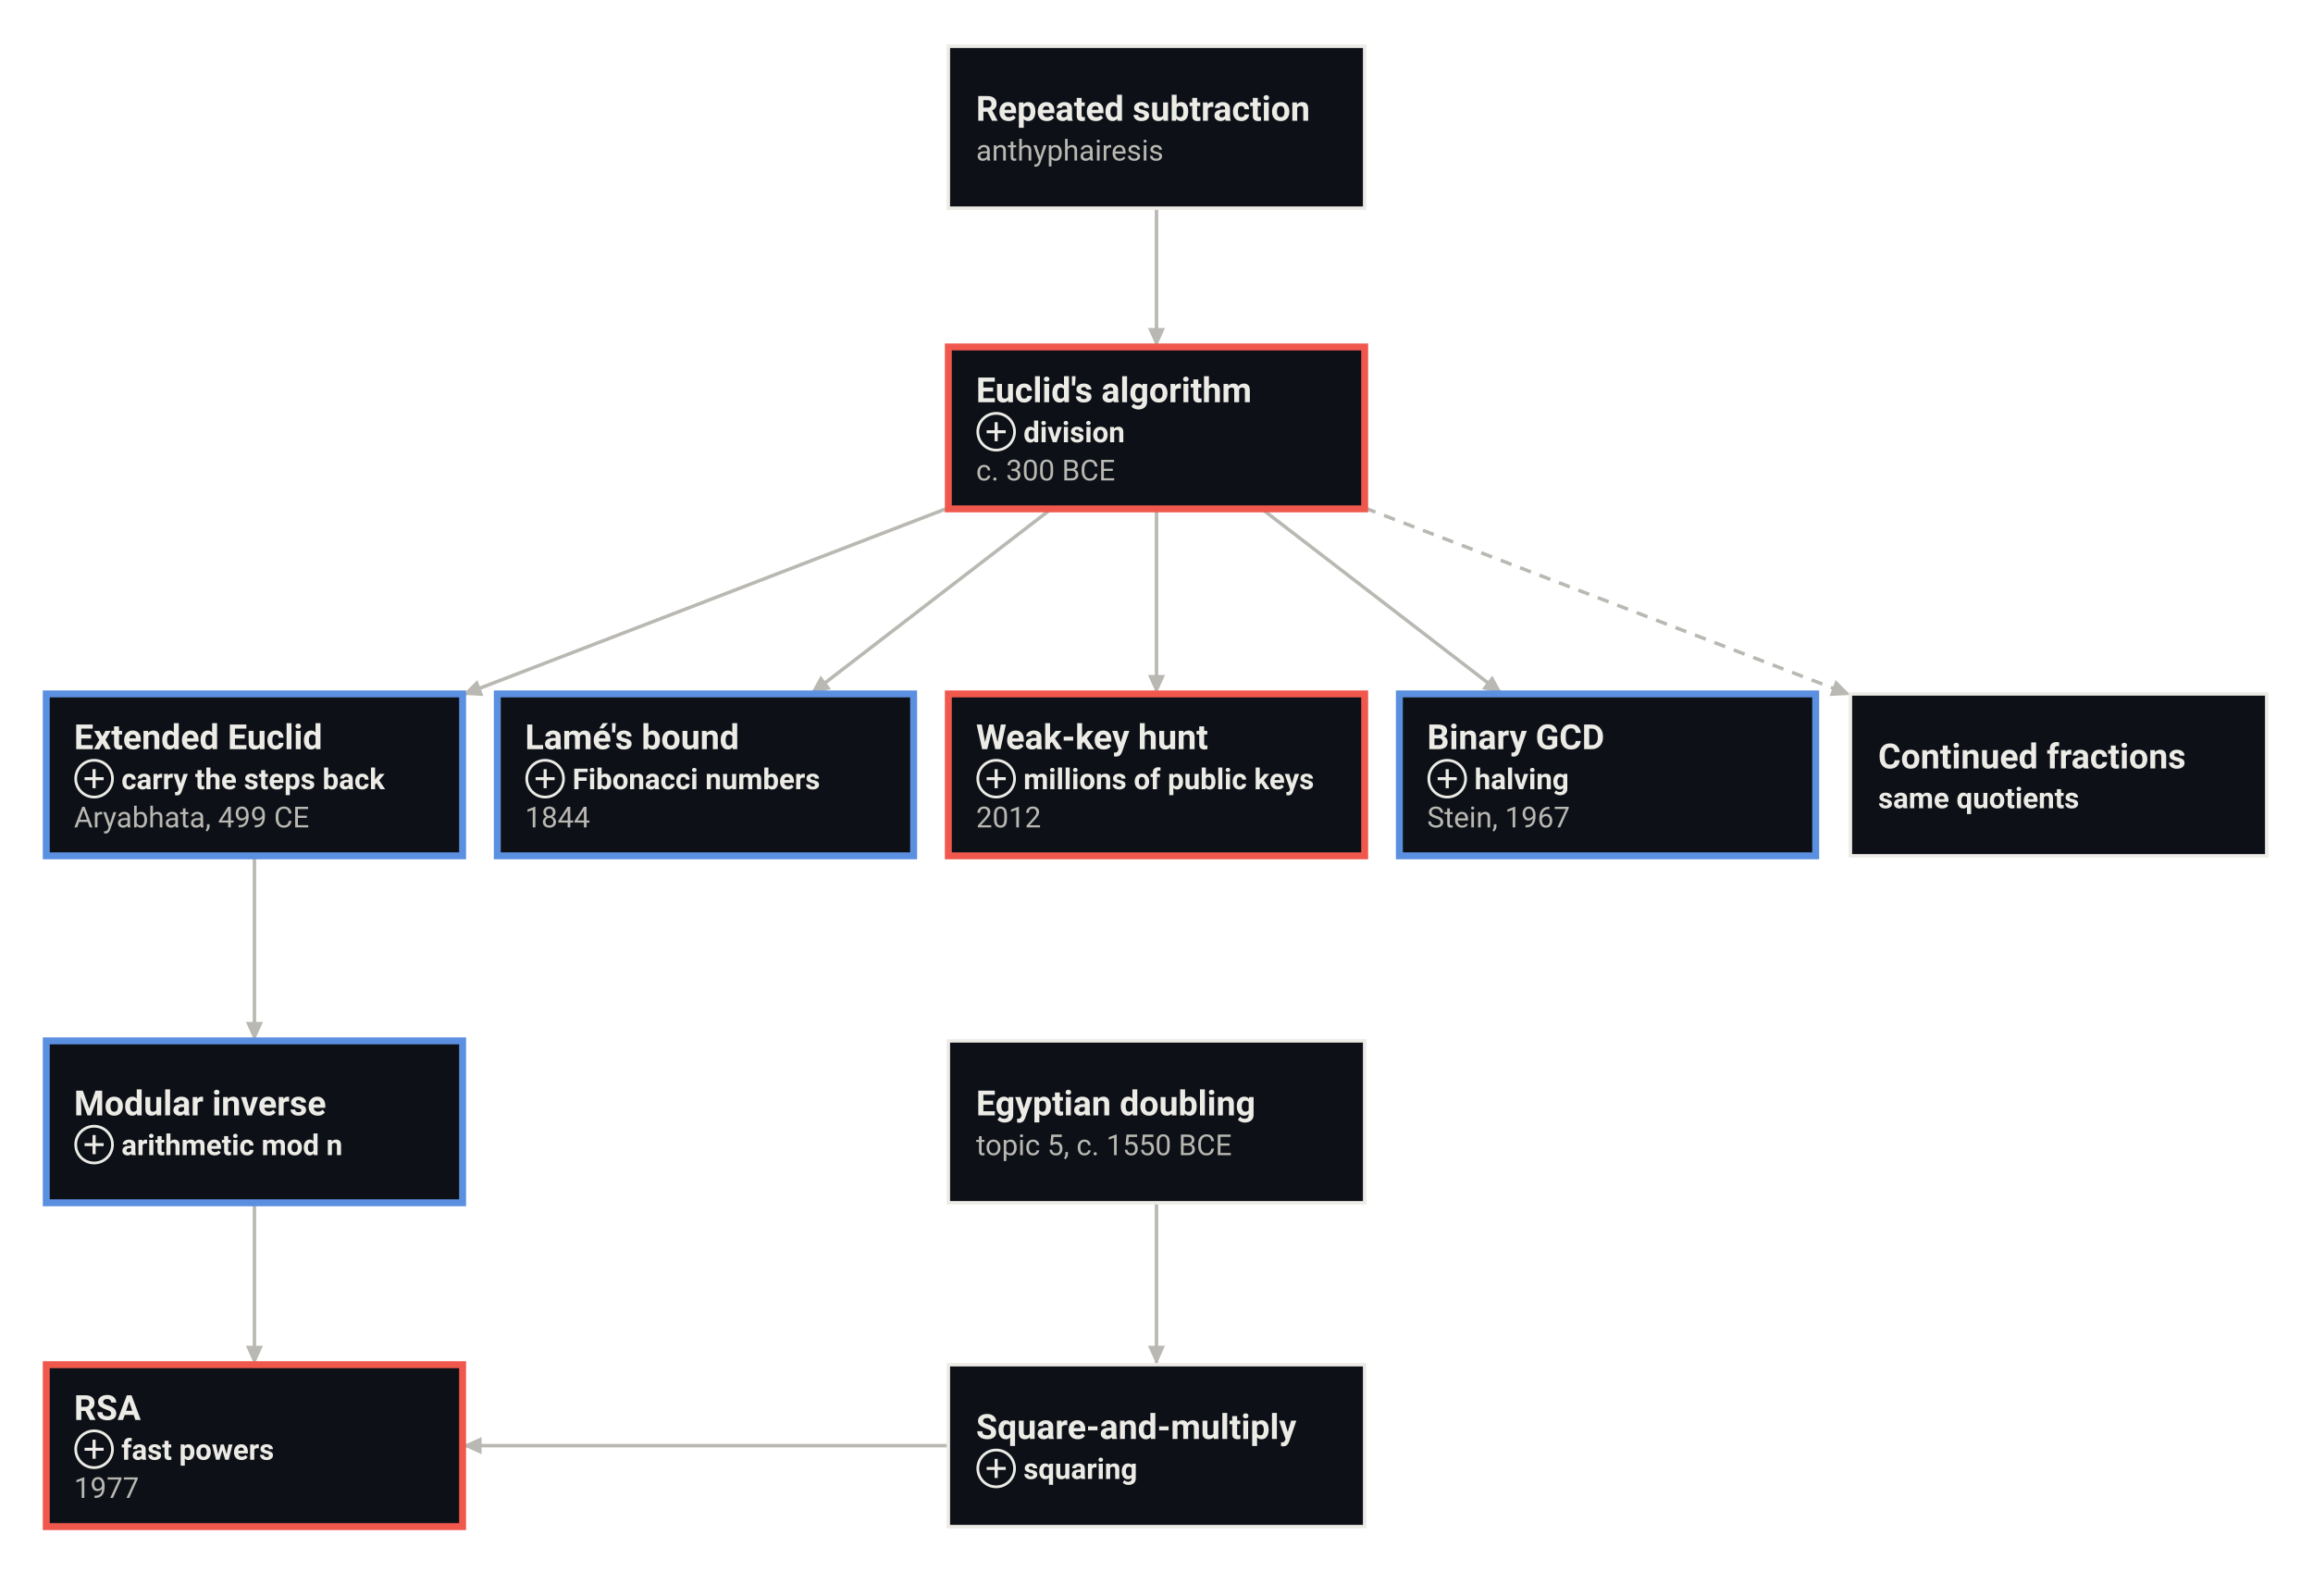
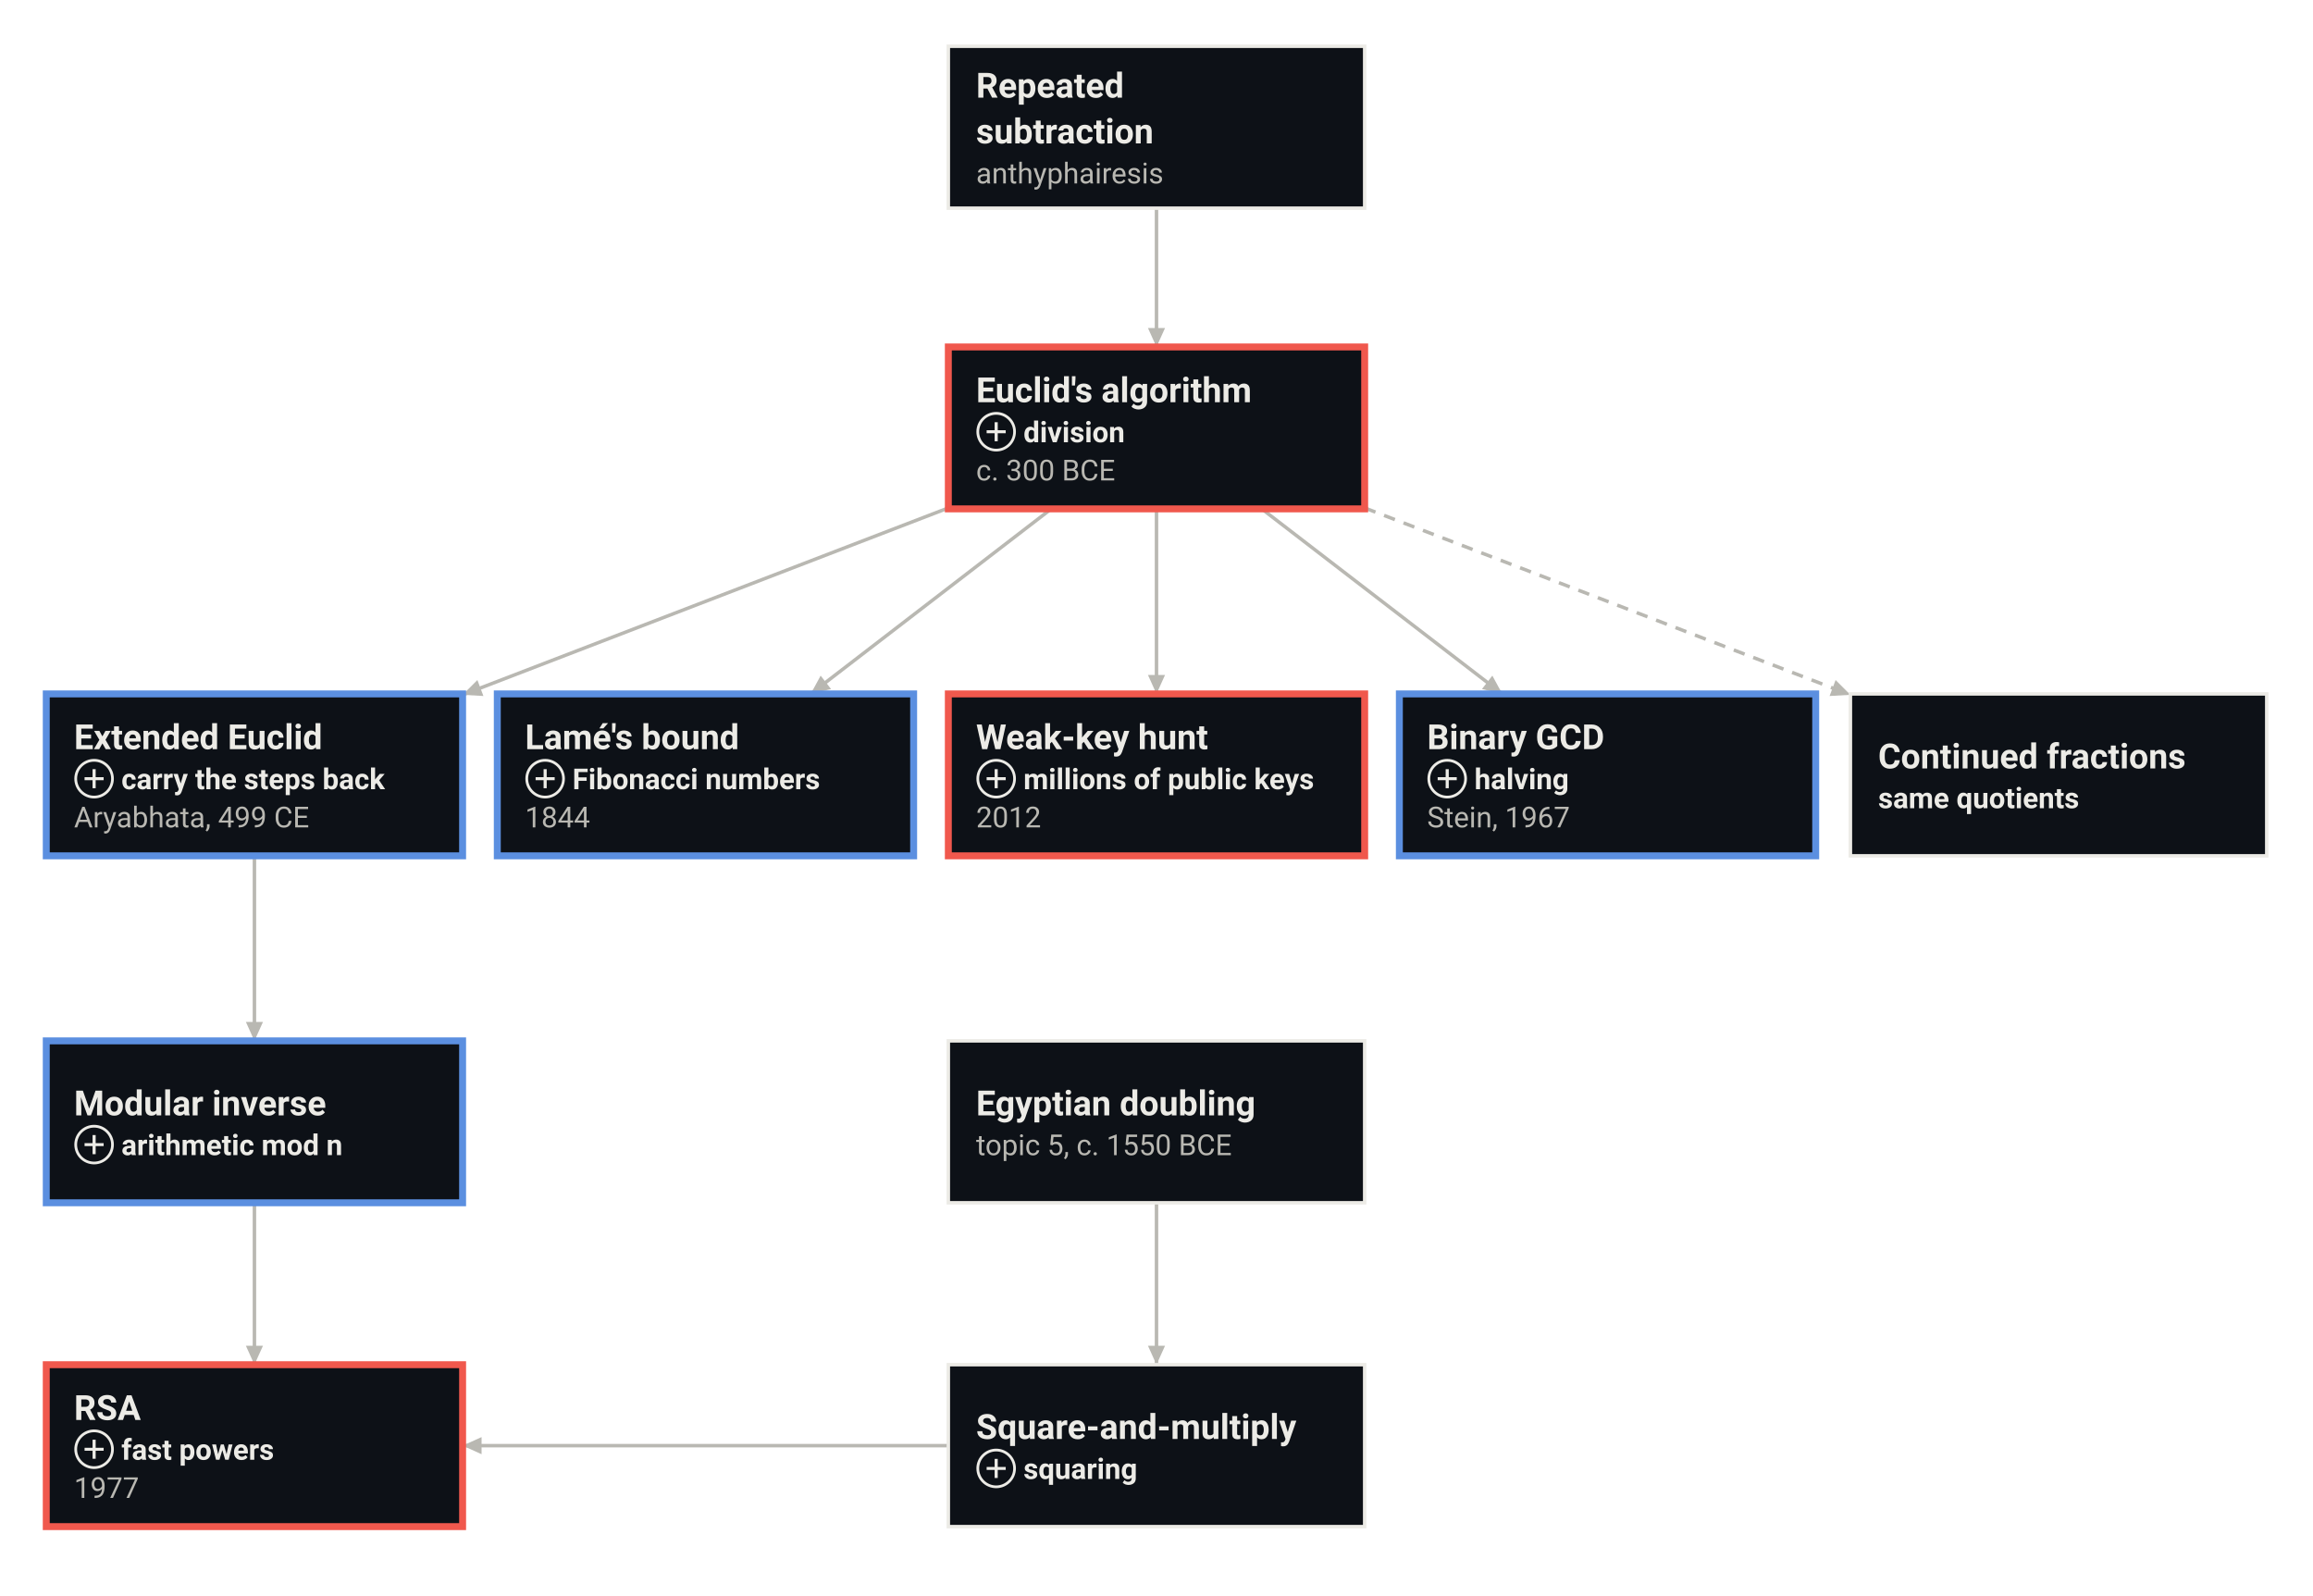
<svg xmlns="http://www.w3.org/2000/svg" viewBox="0 0 1000 690" width="1000" height="690" role="img" aria-label="How Euclid's algorithm combined with other ideas, from repeated subtraction to RSA and the 2012 weak-key hunt" style="font-family:system-ui,-apple-system,'Segoe UI',Roboto,Arial,sans-serif">
  <line x1="500.0" y1="90.0" x2="500.0" y2="150.0" style="stroke:#b9b8b2;stroke-width:1.5" />
  <polygon points="500.0,150.0 496.3,141.8 503.7,141.8" style="fill:#b9b8b2" />
  <line x1="410.0" y1="219.6" x2="200.0" y2="300.4" style="stroke:#b9b8b2;stroke-width:1.5" />
  <polygon points="200.0,300.4 206.4,294.0 209.0,300.9" style="fill:#b9b8b2" />
  <line x1="454.5" y1="220.0" x2="350.5" y2="300.0" style="stroke:#b9b8b2;stroke-width:1.5" />
  <polygon points="350.5,300.0 354.8,292.1 359.3,297.9" style="fill:#b9b8b2" />
  <line x1="500.0" y1="220.0" x2="500.0" y2="300.0" style="stroke:#b9b8b2;stroke-width:1.5" />
  <polygon points="500.0,300.0 496.3,291.8 503.7,291.8" style="fill:#b9b8b2" />
  <line x1="545.5" y1="220.0" x2="649.5" y2="300.0" style="stroke:#b9b8b2;stroke-width:1.5" />
  <polygon points="649.5,300.0 640.7,297.9 645.2,292.1" style="fill:#b9b8b2" />
  <line x1="110.0" y1="370.0" x2="110.0" y2="450.0" style="stroke:#b9b8b2;stroke-width:1.5" />
  <polygon points="110.0,450.0 106.3,441.8 113.7,441.8" style="fill:#b9b8b2" />
  <line x1="110.0" y1="520.0" x2="110.0" y2="590.0" style="stroke:#b9b8b2;stroke-width:1.5" />
  <polygon points="110.0,590.0 106.3,581.8 113.7,581.8" style="fill:#b9b8b2" />
  <line x1="500.0" y1="520.0" x2="500.0" y2="590.0" style="stroke:#b9b8b2;stroke-width:1.5" />
  <polygon points="500.0,590.0 496.3,581.8 503.7,581.8" style="fill:#b9b8b2" />
  <line x1="410.0" y1="625.0" x2="200.0" y2="625.0" style="stroke:#b9b8b2;stroke-width:1.5" />
  <polygon points="200.0,625.0 208.2,621.3 208.2,628.7" style="fill:#b9b8b2" />
  <line x1="590.0" y1="219.6" x2="800.0" y2="300.4" style="stroke:#b9b8b2;stroke-width:1.5;stroke-dasharray:5 4" />
  <polygon points="800.0,300.4 791.0,300.9 793.6,294.0" style="fill:#b9b8b2" />
  <rect x="410" y="20" width="180" height="70" style="fill:#0d1117;stroke:#ecebe6;stroke-width:1.5" />
-   <text x="422.0" y="52.2" text-anchor="start" style="fill:#ecebe6;font-size:15px;font-weight:700">Repeated subtraction</text>
-   <text x="422.0" y="69.4" text-anchor="start" style="fill:#b9b8b2;font-size:12.5px;font-weight:400">anthyphairesis</text>
+   <text x="422.0" y="42.2" text-anchor="start" style="fill:#ecebe6;font-size:15px;font-weight:700">Repeated</text>
+   <text x="422.0" y="62.0" text-anchor="start" style="fill:#ecebe6;font-size:15px;font-weight:700">subtraction</text>
+   <text x="422.0" y="79.3" text-anchor="start" style="fill:#b9b8b2;font-size:12.5px;font-weight:400">anthyphairesis</text>
  <rect x="410" y="150" width="180" height="70" style="fill:#0d1117;stroke:#f0584d;stroke-width:3" />
  <text x="422.0" y="173.9" text-anchor="start" style="fill:#ecebe6;font-size:15px;font-weight:700">Euclid's algorithm</text>
  <text x="422.0" y="191.2" text-anchor="start" style="fill:#ecebe6;font-size:12.5px;font-weight:600">⊕ division</text>
  <text x="422.0" y="207.7" text-anchor="start" style="fill:#b9b8b2;font-size:12.5px;font-weight:400">c. 300 BCE</text>
  <rect x="20" y="300" width="180" height="70" style="fill:#0d1117;stroke:#5b8fe0;stroke-width:3" />
  <text x="32.0" y="323.9" text-anchor="start" style="fill:#ecebe6;font-size:15px;font-weight:700">Extended Euclid</text>
  <text x="32.0" y="341.2" text-anchor="start" style="fill:#ecebe6;font-size:12.5px;font-weight:600">⊕ carry the steps back</text>
  <text x="32.0" y="357.7" text-anchor="start" style="fill:#b9b8b2;font-size:12.5px;font-weight:400">Aryabhata, 499 CE</text>
  <rect x="215" y="300" width="180" height="70" style="fill:#0d1117;stroke:#5b8fe0;stroke-width:3" />
  <text x="227.0" y="323.9" text-anchor="start" style="fill:#ecebe6;font-size:15px;font-weight:700">Lamé's bound</text>
  <text x="227.0" y="341.2" text-anchor="start" style="fill:#ecebe6;font-size:12.5px;font-weight:600">⊕ Fibonacci numbers</text>
  <text x="227.0" y="357.7" text-anchor="start" style="fill:#b9b8b2;font-size:12.5px;font-weight:400">1844</text>
  <rect x="410" y="300" width="180" height="70" style="fill:#0d1117;stroke:#f0584d;stroke-width:3" />
  <text x="422.0" y="323.9" text-anchor="start" style="fill:#ecebe6;font-size:15px;font-weight:700">Weak-key hunt</text>
  <text x="422.0" y="341.2" text-anchor="start" style="fill:#ecebe6;font-size:12.5px;font-weight:600">⊕ millions of public keys</text>
  <text x="422.0" y="357.7" text-anchor="start" style="fill:#b9b8b2;font-size:12.5px;font-weight:400">2012</text>
  <rect x="605" y="300" width="180" height="70" style="fill:#0d1117;stroke:#5b8fe0;stroke-width:3" />
  <text x="617.0" y="323.9" text-anchor="start" style="fill:#ecebe6;font-size:15px;font-weight:700">Binary GCD</text>
  <text x="617.0" y="341.2" text-anchor="start" style="fill:#ecebe6;font-size:12.5px;font-weight:600">⊕ halving</text>
  <text x="617.0" y="357.7" text-anchor="start" style="fill:#b9b8b2;font-size:12.5px;font-weight:400">Stein, 1967</text>
  <rect x="800" y="300" width="180" height="70" style="fill:#0d1117;stroke:#ecebe6;stroke-width:1.5" />
  <text x="812.0" y="332.2" text-anchor="start" style="fill:#ecebe6;font-size:15px;font-weight:700">Continued fractions</text>
  <text x="812.0" y="349.4" text-anchor="start" style="fill:#ecebe6;font-size:12.5px;font-weight:600">same quotients</text>
  <rect x="20" y="450" width="180" height="70" style="fill:#0d1117;stroke:#5b8fe0;stroke-width:3" />
  <text x="32.0" y="482.2" text-anchor="start" style="fill:#ecebe6;font-size:15px;font-weight:700">Modular inverse</text>
  <text x="32.0" y="499.4" text-anchor="start" style="fill:#ecebe6;font-size:12.5px;font-weight:600">⊕ arithmetic mod n</text>
  <rect x="410" y="450" width="180" height="70" style="fill:#0d1117;stroke:#ecebe6;stroke-width:1.5" />
  <text x="422.0" y="482.2" text-anchor="start" style="fill:#ecebe6;font-size:15px;font-weight:700">Egyptian doubling</text>
  <text x="422.0" y="499.4" text-anchor="start" style="fill:#b9b8b2;font-size:12.5px;font-weight:400">topic 5, c. 1550 BCE</text>
  <rect x="410" y="590" width="180" height="70" style="fill:#0d1117;stroke:#ecebe6;stroke-width:1.5" />
  <text x="422.0" y="622.1" text-anchor="start" style="fill:#ecebe6;font-size:15px;font-weight:700">Square-and-multiply</text>
  <text x="422.0" y="639.4" text-anchor="start" style="fill:#ecebe6;font-size:12.5px;font-weight:600">⊕ squaring</text>
  <rect x="20" y="590" width="180" height="70" style="fill:#0d1117;stroke:#f0584d;stroke-width:3" />
  <text x="32.0" y="613.9" text-anchor="start" style="fill:#ecebe6;font-size:15px;font-weight:700">RSA</text>
  <text x="32.0" y="631.1" text-anchor="start" style="fill:#ecebe6;font-size:12.5px;font-weight:600">⊕ fast powers</text>
  <text x="32.0" y="647.6" text-anchor="start" style="fill:#b9b8b2;font-size:12.5px;font-weight:400">1977</text>
</svg>
